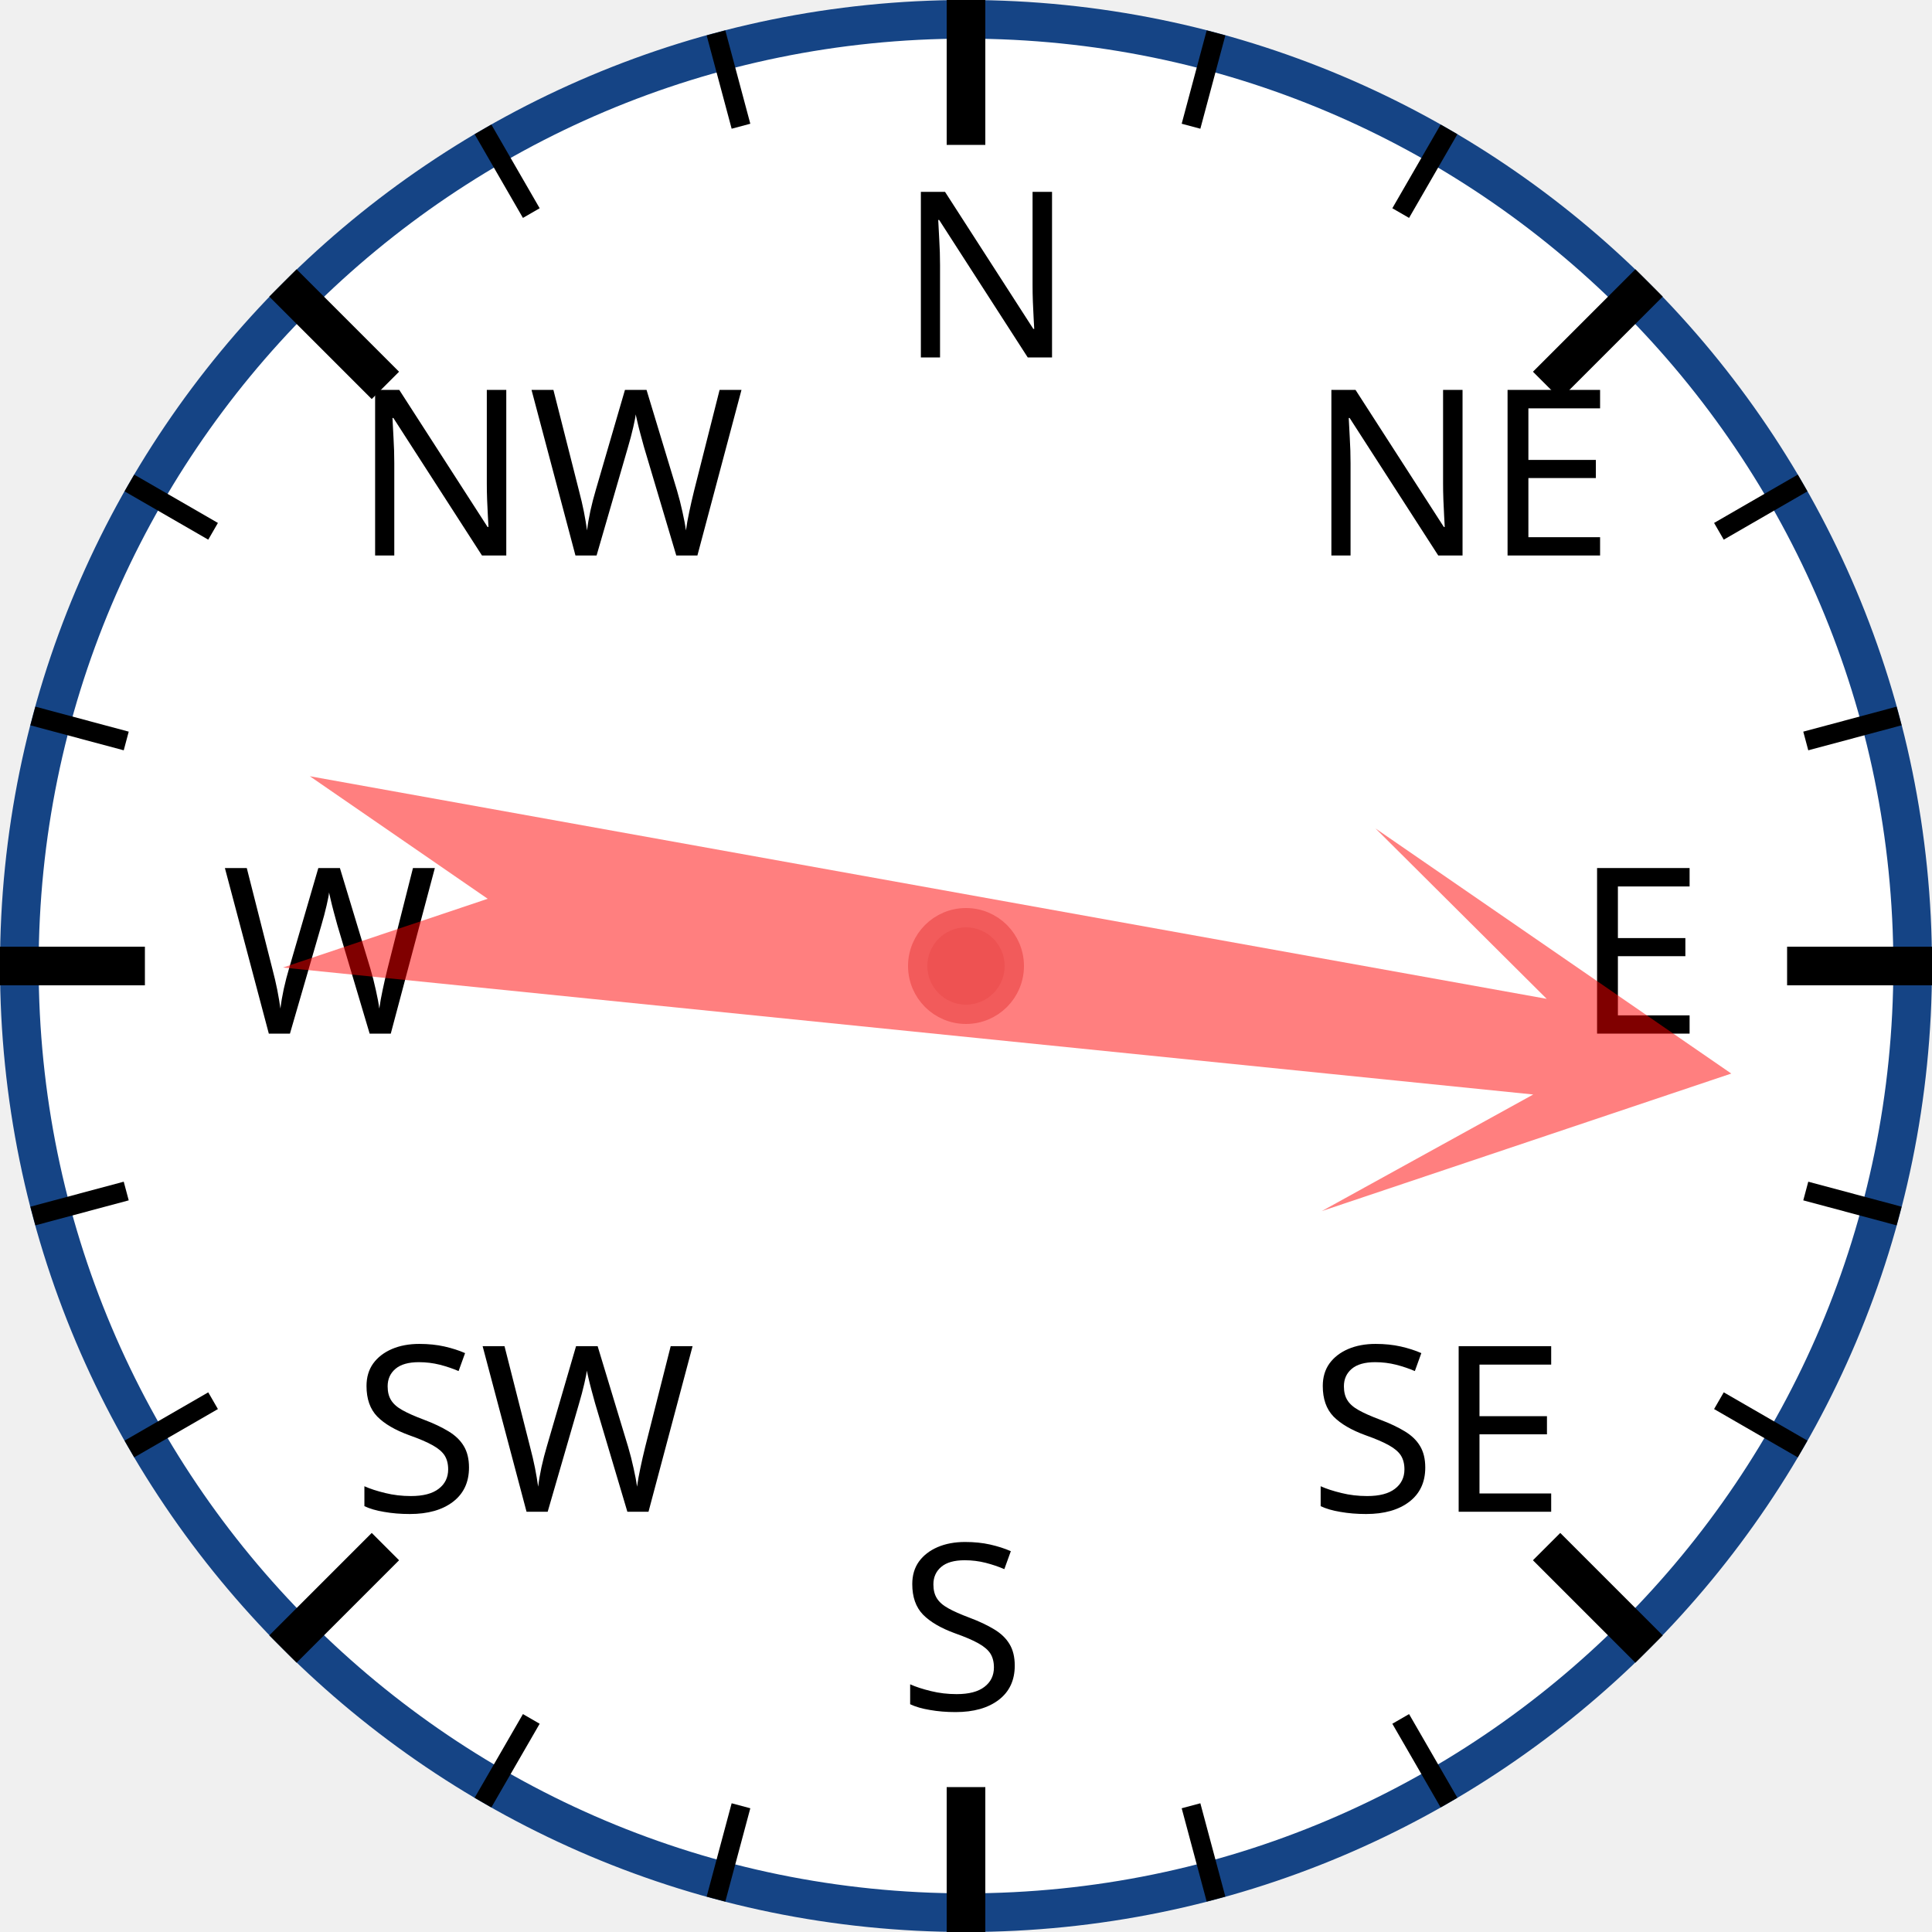
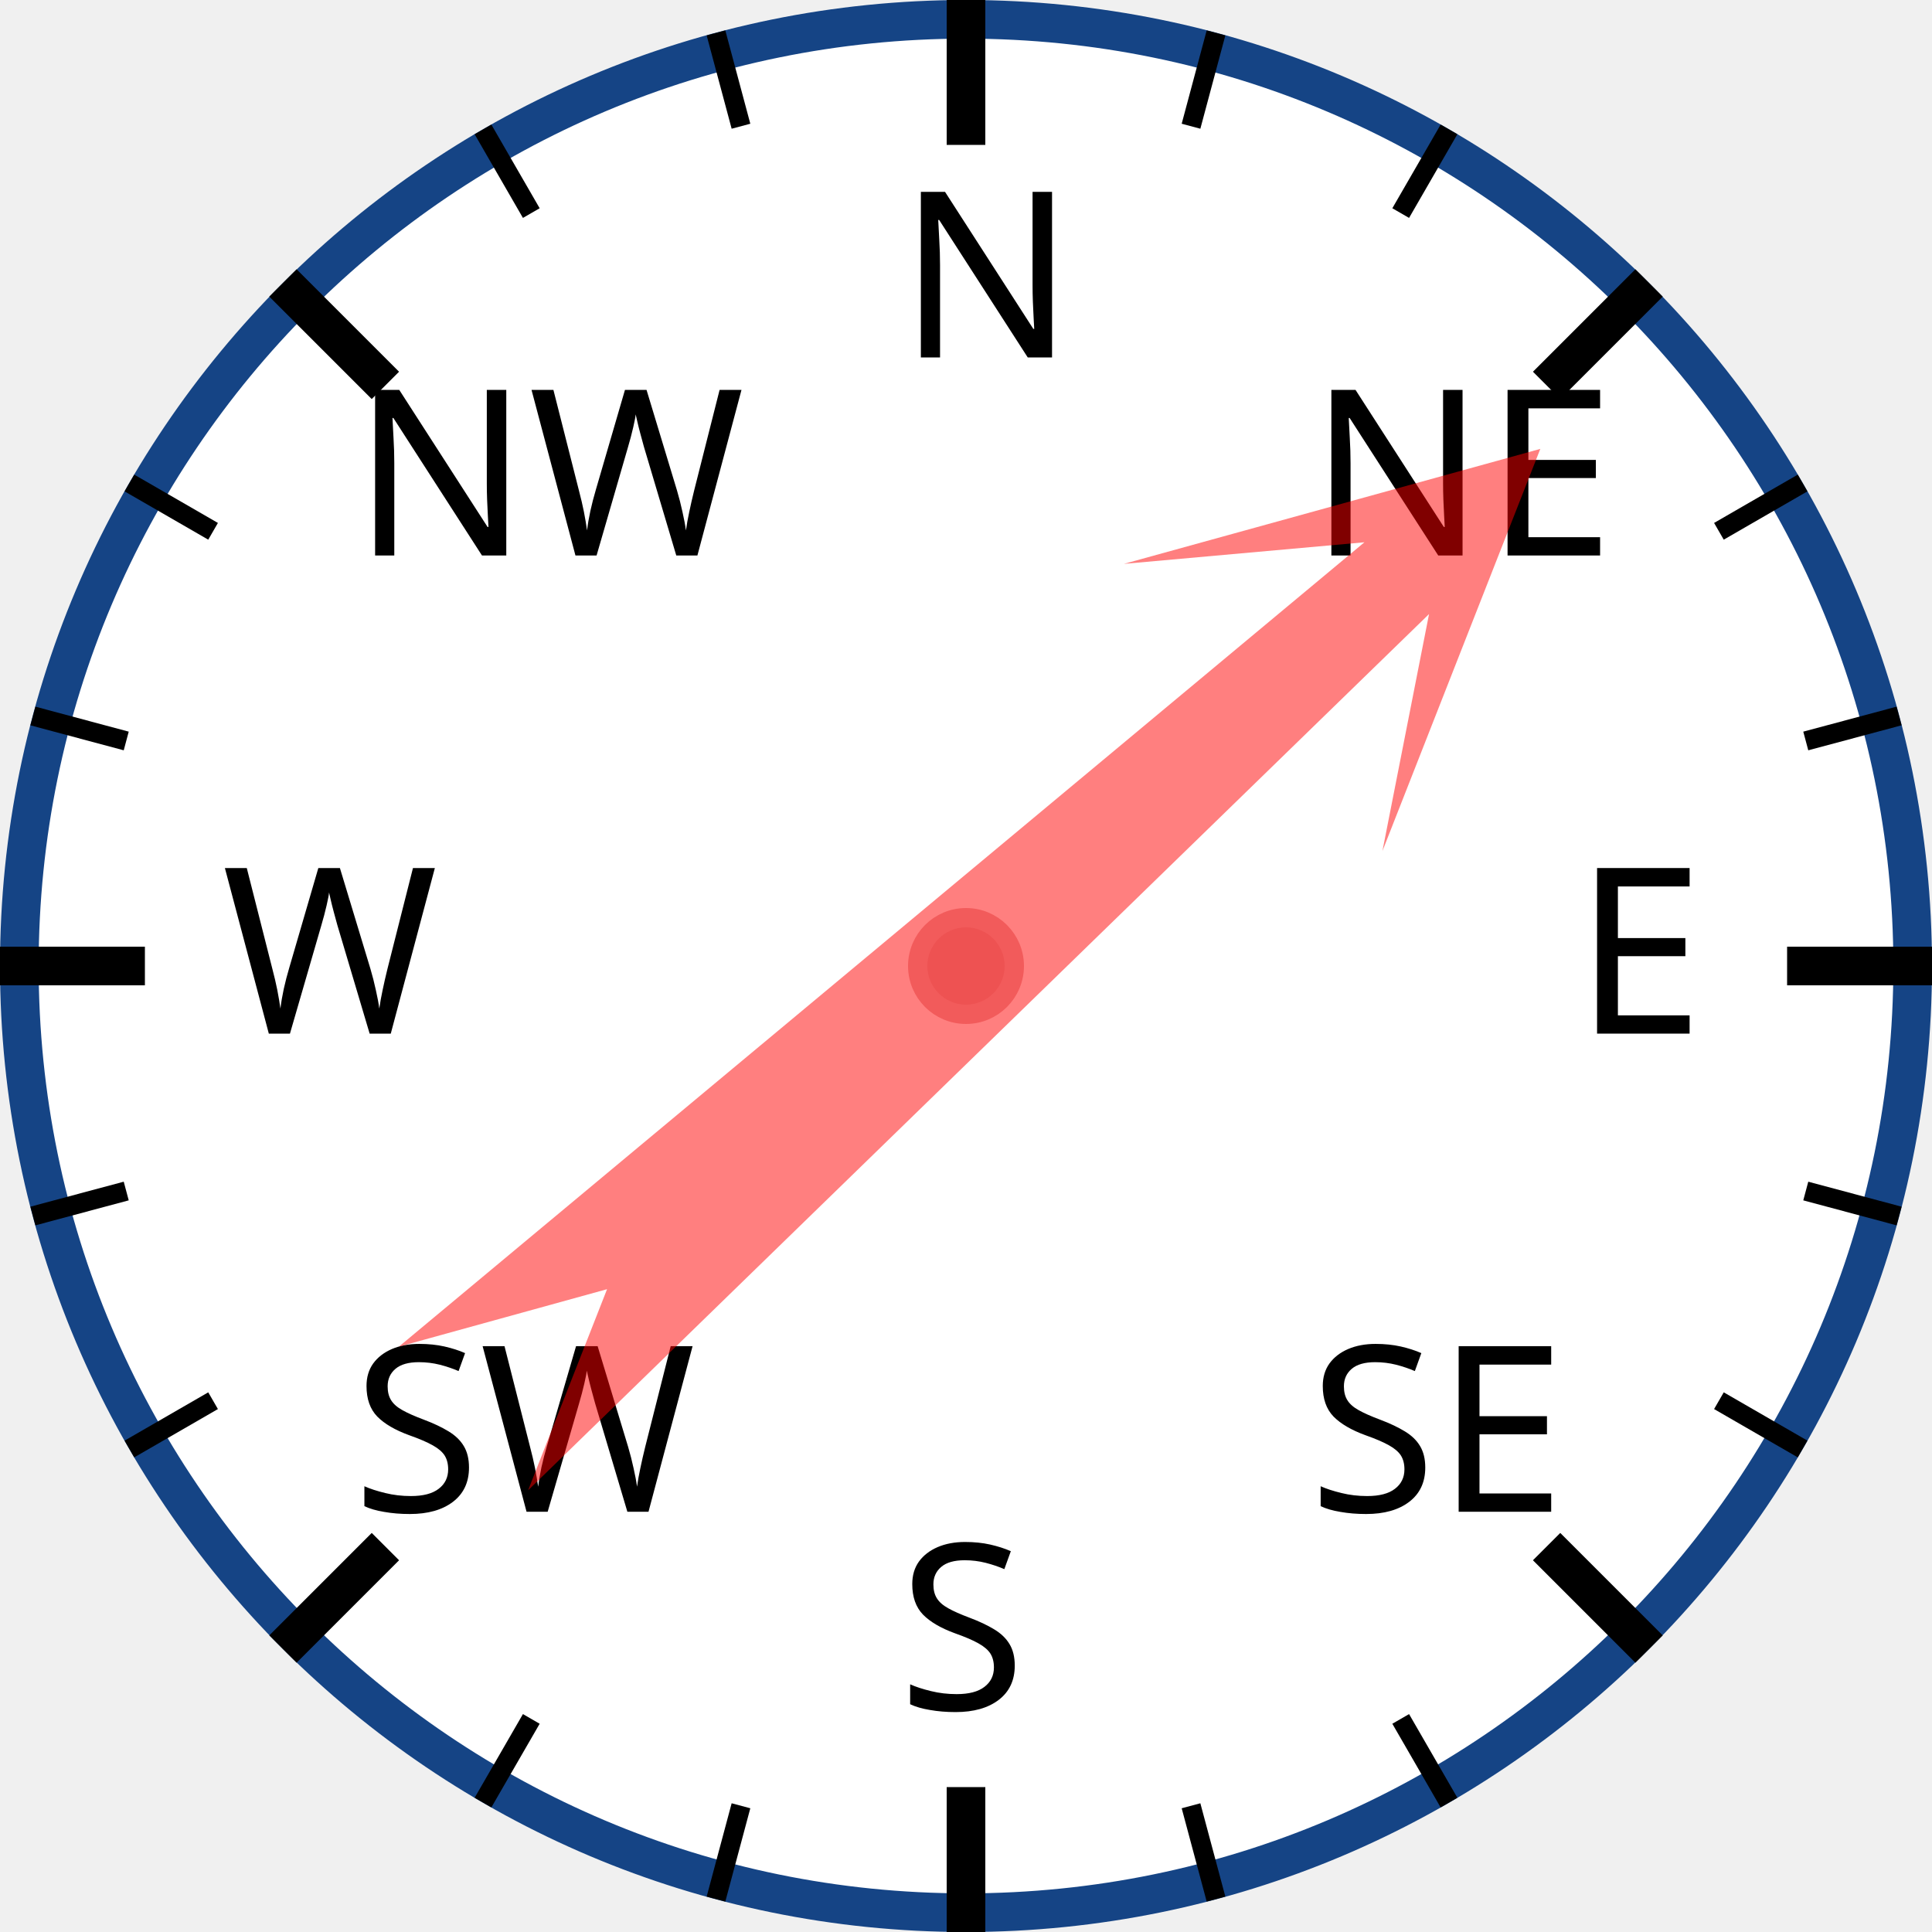
<svg xmlns="http://www.w3.org/2000/svg" width="120px" height="120px" viewBox="0 0 200 200">
  <circle cx="100" cy="100" r="98" style="fill: white; stroke: #154485; stroke-width: 4;" />
  <text x="93.0" y="37.0" style="font-family: sans-serif; font-size: 18pt;">N</text>
  <line x1="100.0" y1="0.0" x2="100.0" y2="15.0" style="stroke: black; stroke-width: 4;" />
  <line x1="74.118" y1="3.407" x2="76.706" y2="13.067" style="stroke: black; stroke-width: 2;" />
  <line x1="50" y1="13.397" x2="55" y2="22.058" style="stroke: black; stroke-width: 2;" />
  <text x="36.503" y="57.503" style="font-family: sans-serif; font-size: 18pt;">NW</text>
  <line x1="29.289" y1="29.289" x2="39.896" y2="39.896" style="stroke: black; stroke-width: 4;" />
  <line x1="13.397" y1="50" x2="22.058" y2="55" style="stroke: black; stroke-width: 2;" />
  <line x1="3.407" y1="74.118" x2="13.067" y2="76.706" style="stroke: black; stroke-width: 2;" />
  <text x="23.0" y="107.0" style="font-family: sans-serif; font-size: 18pt;">W</text>
  <line x1="0.0" y1="100.0" x2="15.0" y2="100.0" style="stroke: black; stroke-width: 4;" />
  <line x1="3.407" y1="125.882" x2="13.067" y2="123.294" style="stroke: black; stroke-width: 2;" />
  <line x1="13.397" y1="150" x2="22.058" y2="145" style="stroke: black; stroke-width: 2;" />
  <text x="36.503" y="156.497" style="font-family: sans-serif; font-size: 18pt;">SW</text>
  <line x1="29.289" y1="170.711" x2="39.896" y2="160.104" style="stroke: black; stroke-width: 4;" />
  <line x1="50" y1="186.603" x2="55" y2="177.942" style="stroke: black; stroke-width: 2;" />
  <line x1="74.118" y1="196.593" x2="76.706" y2="186.933" style="stroke: black; stroke-width: 2;" />
  <text x="93" y="177.0" style="font-family: sans-serif; font-size: 18pt;">S</text>
  <line x1="100" y1="200.0" x2="100" y2="185.0" style="stroke: black; stroke-width: 4;" />
  <line x1="125.882" y1="196.593" x2="123.294" y2="186.933" style="stroke: black; stroke-width: 2;" />
  <line x1="150.0" y1="186.603" x2="145.0" y2="177.942" style="stroke: black; stroke-width: 2;" />
  <text x="135.497" y="156.497" style="font-family: sans-serif; font-size: 18pt;">SE</text>
  <line x1="170.711" y1="170.711" x2="160.104" y2="160.104" style="stroke: black; stroke-width: 4;" />
  <line x1="186.603" y1="150" x2="177.942" y2="145" style="stroke: black; stroke-width: 2;" />
  <line x1="196.593" y1="125.882" x2="186.933" y2="123.294" style="stroke: black; stroke-width: 2;" />
  <text x="163.0" y="107" style="font-family: sans-serif; font-size: 18pt;">E</text>
  <line x1="200.0" y1="100" x2="185.0" y2="100" style="stroke: black; stroke-width: 4;" />
  <line x1="196.593" y1="74.118" x2="186.933" y2="76.706" style="stroke: black; stroke-width: 2;" />
  <line x1="186.603" y1="50" x2="177.942" y2="55" style="stroke: black; stroke-width: 2;" />
  <text x="135.497" y="57.503" style="font-family: sans-serif; font-size: 18pt;">NE</text>
  <line x1="170.711" y1="29.289" x2="160.104" y2="39.896" style="stroke: black; stroke-width: 4;" />
  <line x1="150" y1="13.397" x2="145" y2="22.058" style="stroke: black; stroke-width: 2;" />
  <line x1="125.882" y1="3.407" x2="123.294" y2="13.067" style="stroke: black; stroke-width: 2;" />
-   <polygon points="100 20 120 60 105 40 110 170 100 150 90 170 95 40 80 60" style="fill: red; fill-opacity: 0.5;" transform="rotate(98,100,100)" />
+   <polygon points="100 20 120 60 105 40 110 170 100 150 90 170 95 40 80 60" style="fill: red; fill-opacity: 0.5;" transform="rotate(48,100,100)" />
  <circle cx="100" cy="100" r="5" style="fill: #EE5252; stroke: #F25B5B; stroke-width: 2;" />
</svg>
